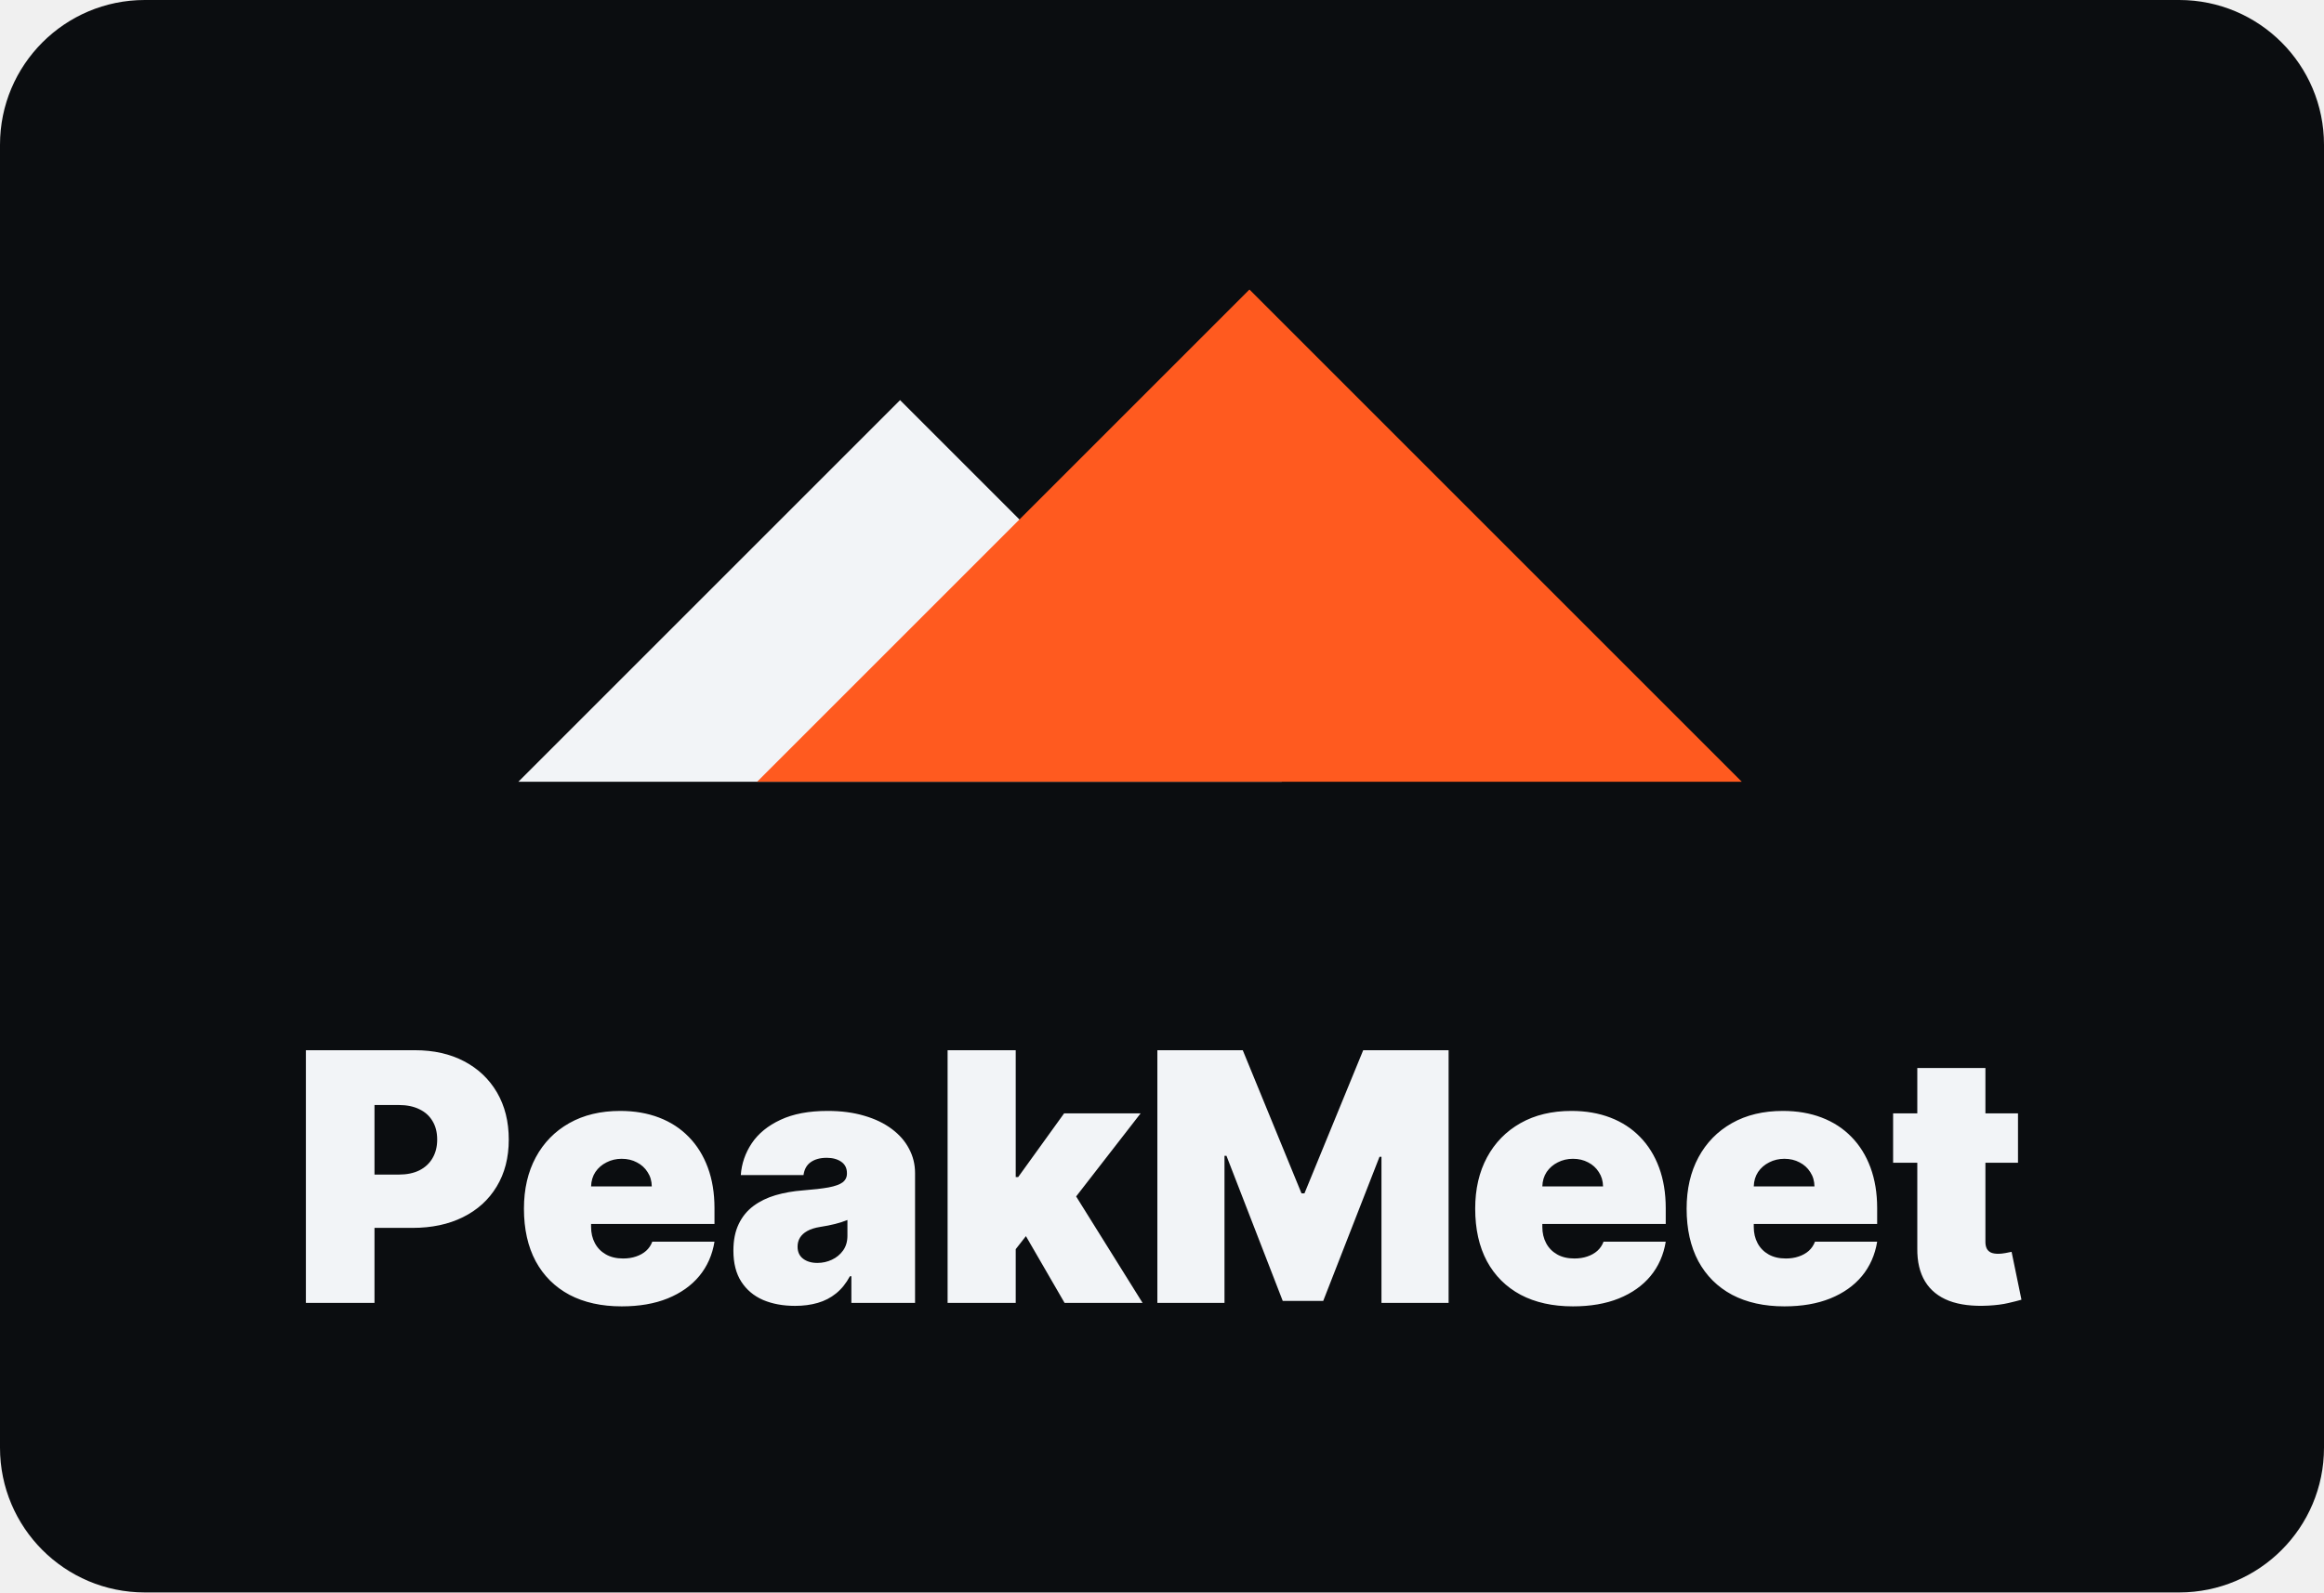
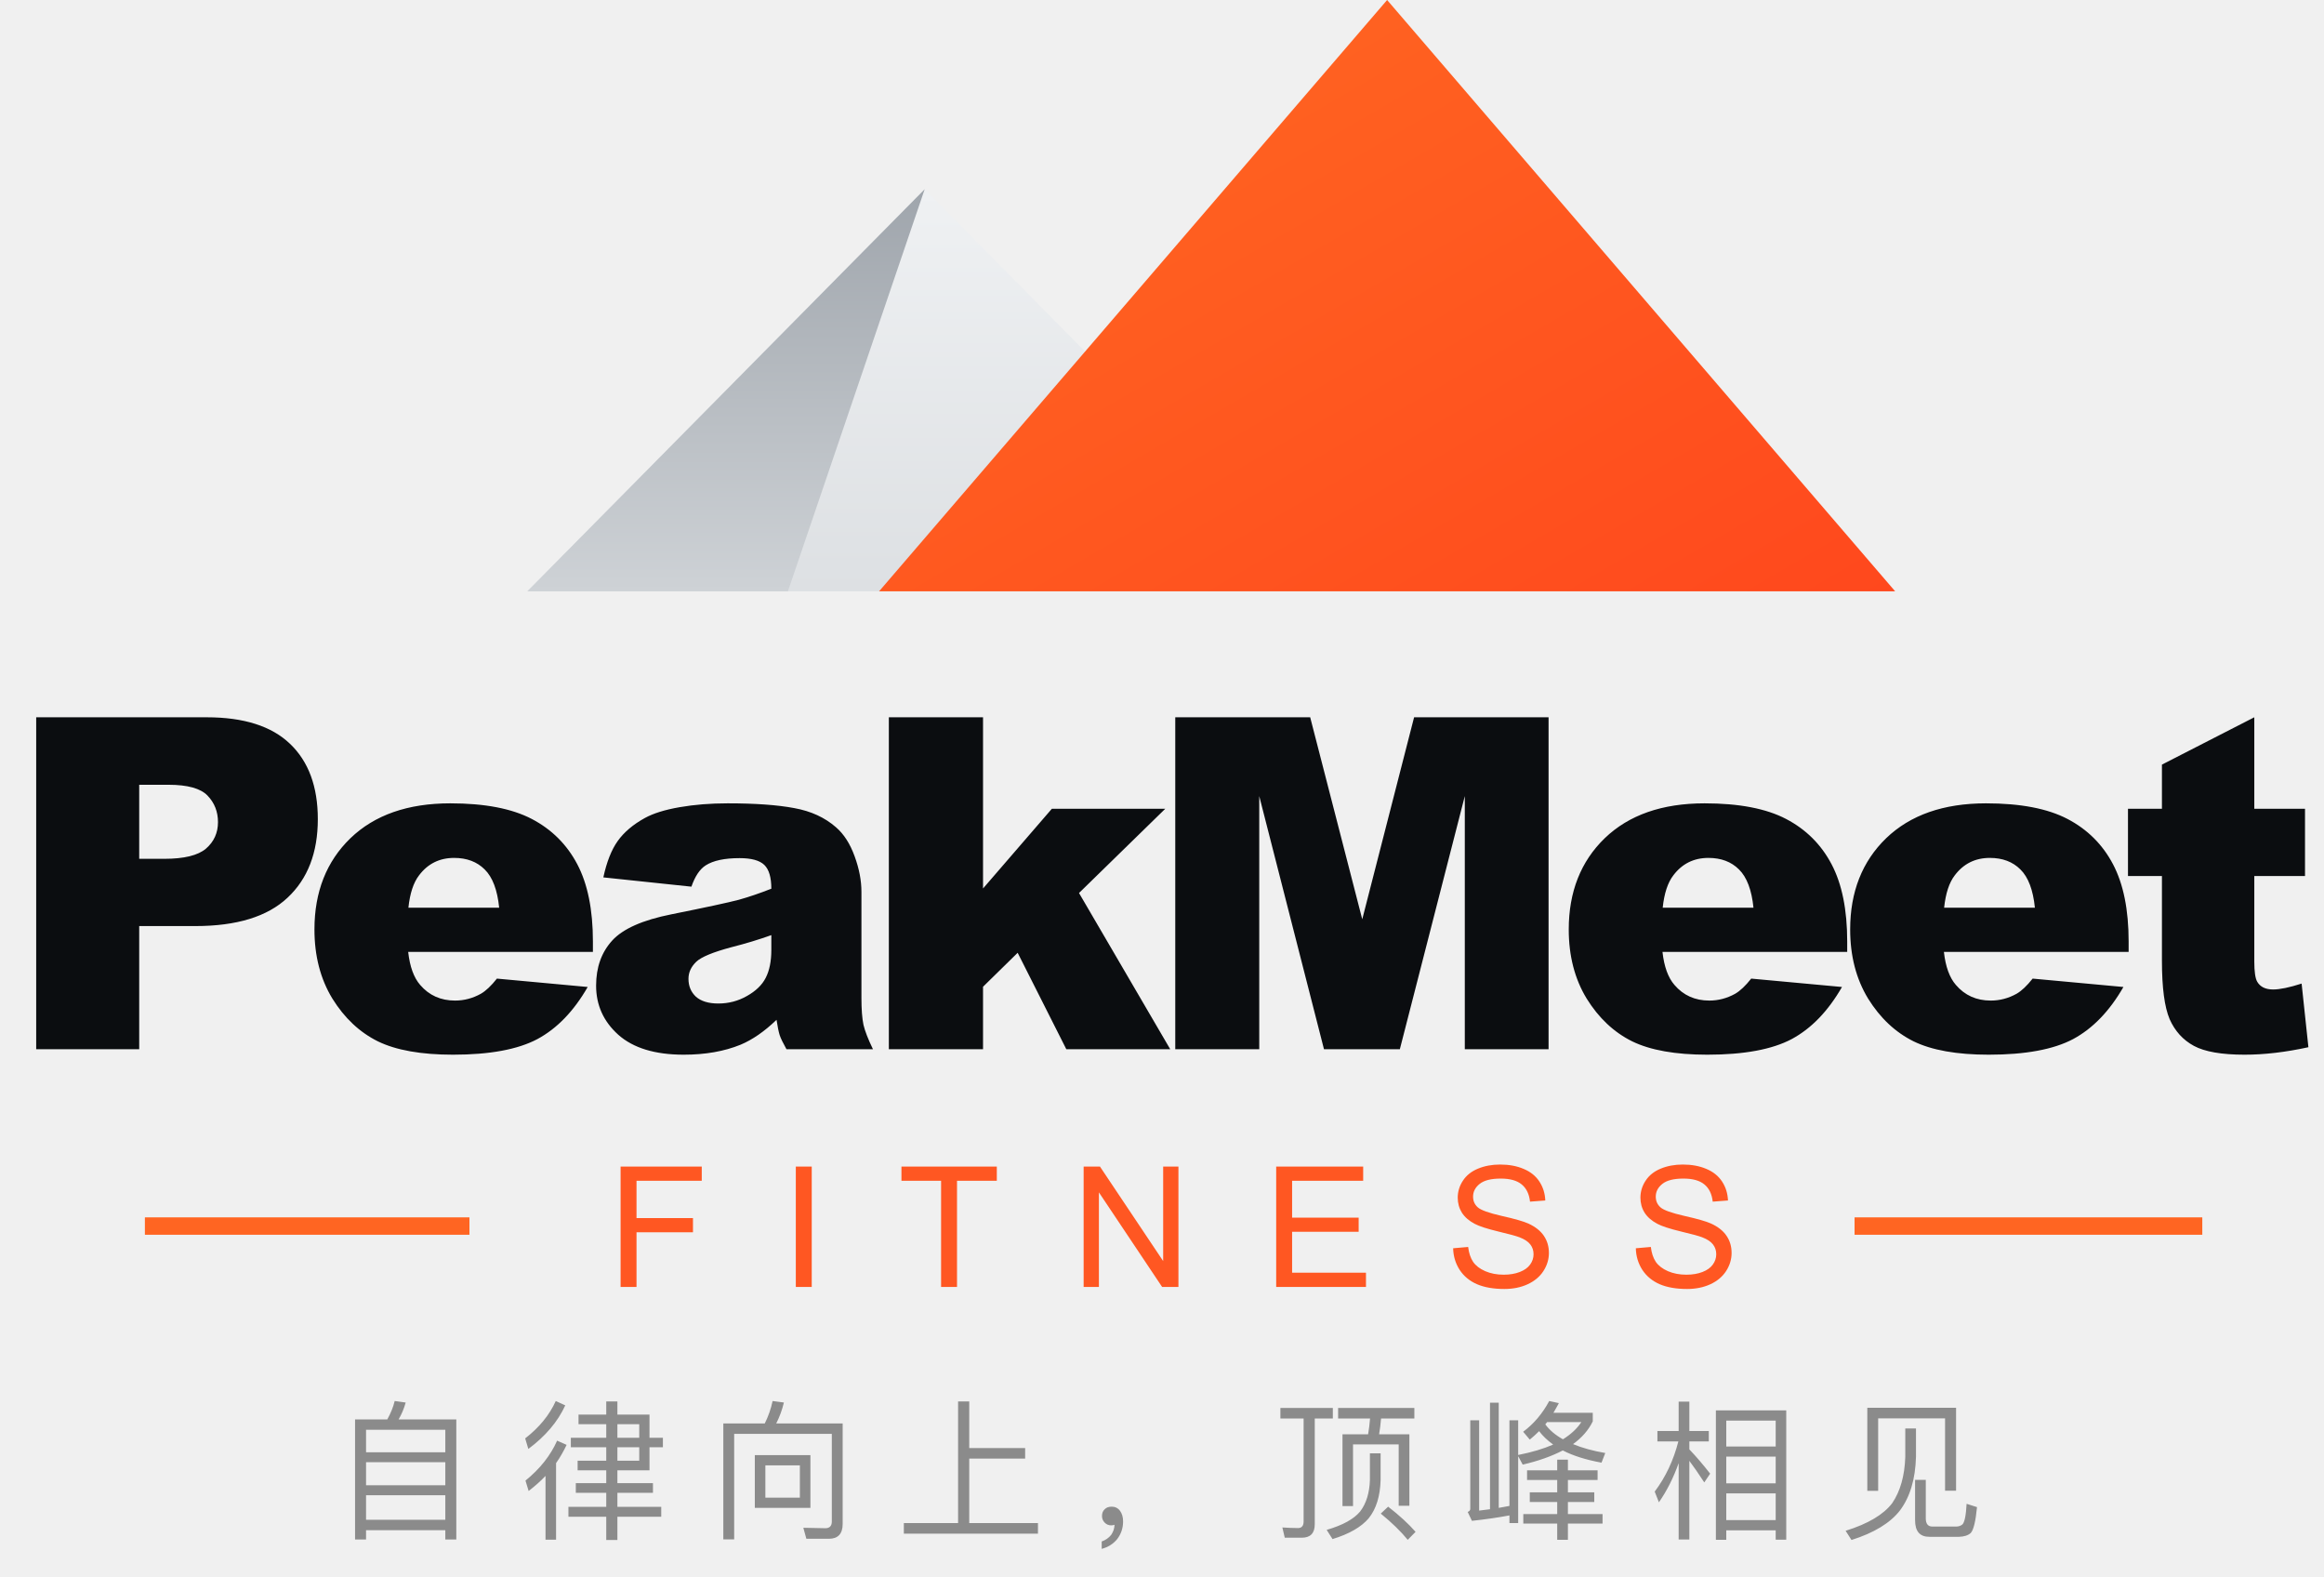
- <svg xmlns="http://www.w3.org/2000/svg" width="321" height="220" viewBox="0 0 321 220" fill="none">
-   <rect width="321" height="220" rx="20" fill="#0B0D10" />
-   <g clip-path="url(#clip0_2002_122)">
-     <rect x="60.5" y="28" width="200" height="98" rx="38" fill="#0B0D10" />
-     <g clip-path="url(#clip1_2002_122)">
-       <rect x="61.6" y="118" width="88.702" height="88.702" transform="rotate(-45 61.5999 118)" fill="#F2F4F7" />
-       <rect x="94.579" y="118" width="110.309" height="110.309" transform="rotate(-45 94.5788 118)" fill="#FF5A1F" />
-     </g>
-   </g>
-   <path d="M42.25 180V145.091H57.318C59.909 145.091 62.176 145.602 64.119 146.625C66.062 147.648 67.574 149.085 68.653 150.938C69.733 152.79 70.273 154.955 70.273 157.432C70.273 159.932 69.716 162.097 68.602 163.926C67.5 165.756 65.949 167.165 63.949 168.153C61.96 169.142 59.636 169.636 56.977 169.636H47.977V162.273H55.068C56.182 162.273 57.131 162.08 57.915 161.693C58.71 161.295 59.318 160.733 59.739 160.006C60.17 159.278 60.386 158.42 60.386 157.432C60.386 156.432 60.17 155.58 59.739 154.875C59.318 154.159 58.71 153.614 57.915 153.239C57.131 152.852 56.182 152.659 55.068 152.659H51.727V180H42.25ZM85.869 180.477C83.074 180.477 80.665 179.943 78.642 178.875C76.631 177.795 75.079 176.25 73.989 174.239C72.909 172.216 72.369 169.795 72.369 166.977C72.369 164.273 72.915 161.909 74.006 159.886C75.097 157.864 76.636 156.29 78.625 155.165C80.614 154.04 82.96 153.477 85.665 153.477C87.642 153.477 89.432 153.784 91.034 154.398C92.636 155.011 94.006 155.903 95.142 157.074C96.278 158.233 97.153 159.642 97.767 161.301C98.381 162.96 98.688 164.83 98.688 166.909V169.091H75.301V163.909H90.028C90.017 163.159 89.824 162.5 89.449 161.932C89.085 161.352 88.591 160.903 87.966 160.585C87.352 160.256 86.653 160.091 85.869 160.091C85.108 160.091 84.409 160.256 83.773 160.585C83.136 160.903 82.625 161.347 82.239 161.915C81.864 162.483 81.665 163.148 81.642 163.909V169.5C81.642 170.341 81.818 171.091 82.171 171.75C82.523 172.409 83.028 172.926 83.688 173.301C84.347 173.676 85.142 173.864 86.074 173.864C86.722 173.864 87.312 173.773 87.847 173.591C88.392 173.409 88.858 173.148 89.244 172.807C89.631 172.455 89.915 172.034 90.097 171.545H98.688C98.392 173.364 97.693 174.943 96.591 176.284C95.489 177.614 94.028 178.648 92.21 179.386C90.403 180.114 88.29 180.477 85.869 180.477ZM109.822 180.409C108.152 180.409 106.675 180.136 105.391 179.591C104.118 179.034 103.118 178.193 102.391 177.068C101.663 175.943 101.3 174.511 101.3 172.773C101.3 171.341 101.544 170.119 102.033 169.108C102.521 168.085 103.203 167.25 104.078 166.602C104.953 165.955 105.97 165.46 107.129 165.119C108.3 164.778 109.561 164.557 110.913 164.455C112.379 164.341 113.555 164.205 114.442 164.045C115.339 163.875 115.987 163.642 116.385 163.347C116.783 163.04 116.982 162.636 116.982 162.136V162.068C116.982 161.386 116.72 160.864 116.197 160.5C115.675 160.136 115.004 159.955 114.186 159.955C113.288 159.955 112.555 160.153 111.987 160.551C111.43 160.937 111.095 161.534 110.982 162.341H102.322C102.436 160.75 102.942 159.284 103.839 157.943C104.749 156.591 106.072 155.511 107.811 154.705C109.55 153.886 111.72 153.477 114.322 153.477C116.197 153.477 117.879 153.699 119.368 154.142C120.857 154.574 122.124 155.182 123.169 155.966C124.214 156.739 125.01 157.648 125.555 158.693C126.112 159.727 126.391 160.852 126.391 162.068V180H117.595V176.318H117.391C116.868 177.295 116.232 178.085 115.482 178.688C114.743 179.29 113.896 179.727 112.942 180C111.999 180.273 110.959 180.409 109.822 180.409ZM112.891 174.477C113.607 174.477 114.277 174.33 114.902 174.034C115.538 173.739 116.055 173.312 116.453 172.756C116.851 172.199 117.05 171.523 117.05 170.727V168.545C116.8 168.648 116.533 168.744 116.249 168.835C115.976 168.926 115.68 169.011 115.362 169.091C115.055 169.17 114.726 169.244 114.374 169.312C114.033 169.381 113.675 169.443 113.3 169.5C112.572 169.614 111.976 169.801 111.51 170.062C111.055 170.312 110.714 170.625 110.487 171C110.271 171.364 110.163 171.773 110.163 172.227C110.163 172.955 110.419 173.511 110.93 173.898C111.442 174.284 112.095 174.477 112.891 174.477ZM139.341 173.795L139.409 162.614H140.636L146.977 153.818H157.545L146.909 167.523H144.25L139.341 173.795ZM130.886 180V145.091H140.295V180H130.886ZM147.045 180L141.045 169.636L147.182 162.955L157.818 180H147.045ZM159.859 145.091H171.655L179.768 164.864H180.178L188.291 145.091H200.087V180H190.814V159.818H190.541L182.768 179.727H177.178L169.405 159.682H169.132V180H159.859V145.091ZM217.26 180.477C214.464 180.477 212.055 179.943 210.033 178.875C208.021 177.795 206.47 176.25 205.379 174.239C204.3 172.216 203.76 169.795 203.76 166.977C203.76 164.273 204.305 161.909 205.396 159.886C206.487 157.864 208.027 156.29 210.016 155.165C212.004 154.04 214.351 153.477 217.055 153.477C219.033 153.477 220.822 153.784 222.425 154.398C224.027 155.011 225.396 155.903 226.533 157.074C227.669 158.233 228.544 159.642 229.158 161.301C229.771 162.96 230.078 164.83 230.078 166.909V169.091H206.692V163.909H221.419C221.408 163.159 221.214 162.5 220.839 161.932C220.476 161.352 219.982 160.903 219.357 160.585C218.743 160.256 218.044 160.091 217.26 160.091C216.499 160.091 215.8 160.256 215.163 160.585C214.527 160.903 214.016 161.347 213.629 161.915C213.254 162.483 213.055 163.148 213.033 163.909V169.5C213.033 170.341 213.209 171.091 213.561 171.75C213.913 172.409 214.419 172.926 215.078 173.301C215.737 173.676 216.533 173.864 217.464 173.864C218.112 173.864 218.703 173.773 219.237 173.591C219.783 173.409 220.249 173.148 220.635 172.807C221.021 172.455 221.305 172.034 221.487 171.545H230.078C229.783 173.364 229.084 174.943 227.982 176.284C226.879 177.614 225.419 178.648 223.601 179.386C221.794 180.114 219.68 180.477 217.26 180.477ZM246.463 180.477C243.668 180.477 241.259 179.943 239.236 178.875C237.224 177.795 235.673 176.25 234.582 174.239C233.503 172.216 232.963 169.795 232.963 166.977C232.963 164.273 233.509 161.909 234.599 159.886C235.69 157.864 237.23 156.29 239.219 155.165C241.207 154.04 243.554 153.477 246.259 153.477C248.236 153.477 250.026 153.784 251.628 154.398C253.23 155.011 254.599 155.903 255.736 157.074C256.872 158.233 257.747 159.642 258.361 161.301C258.974 162.96 259.281 164.83 259.281 166.909V169.091H235.895V163.909H250.622C250.611 163.159 250.418 162.5 250.043 161.932C249.679 161.352 249.185 160.903 248.56 160.585C247.946 160.256 247.247 160.091 246.463 160.091C245.702 160.091 245.003 160.256 244.366 160.585C243.73 160.903 243.219 161.347 242.832 161.915C242.457 162.483 242.259 163.148 242.236 163.909V169.5C242.236 170.341 242.412 171.091 242.764 171.75C243.116 172.409 243.622 172.926 244.281 173.301C244.94 173.676 245.736 173.864 246.668 173.864C247.315 173.864 247.906 173.773 248.44 173.591C248.986 173.409 249.452 173.148 249.838 172.807C250.224 172.455 250.509 172.034 250.69 171.545H259.281C258.986 173.364 258.287 174.943 257.185 176.284C256.082 177.614 254.622 178.648 252.804 179.386C250.997 180.114 248.884 180.477 246.463 180.477ZM278.734 153.818V160.636H261.484V153.818H278.734ZM264.825 147.545H274.234V171.58C274.234 171.943 274.297 172.25 274.422 172.5C274.547 172.739 274.74 172.92 275.001 173.045C275.263 173.159 275.598 173.216 276.007 173.216C276.291 173.216 276.621 173.182 276.996 173.114C277.382 173.045 277.666 172.989 277.848 172.943L279.212 179.557C278.791 179.682 278.189 179.835 277.405 180.017C276.632 180.199 275.712 180.318 274.643 180.375C272.484 180.489 270.672 180.267 269.206 179.71C267.74 179.142 266.638 178.25 265.899 177.034C265.161 175.818 264.803 174.295 264.825 172.466V147.545Z" fill="#F2F4F7" />
+ <svg xmlns="http://www.w3.org/2000/svg" width="401" height="272" viewBox="0 0 401 272" fill="none">
+   <path d="M91 102L159.552 32.64L228.105 102H91Z" fill="url(#paint0_linear_2008_1116)" />
+   <path d="M91 102L159.552 32.64L135.952 102H91Z" fill="url(#paint1_linear_2008_1116)" />
+   <path d="M151.686 102L239.343 0L327 102H151.686Z" fill="url(#paint2_linear_2008_1116)" />
+   <path d="M6.245 123.734H35.659C42.066 123.734 46.857 125.258 50.034 128.305C53.237 131.352 54.839 135.688 54.839 141.312C54.839 147.094 53.094 151.612 49.605 154.867C46.141 158.122 40.842 159.75 33.706 159.75H24.019V181H6.245V123.734ZM24.019 148.148H28.355C31.766 148.148 34.162 147.562 35.542 146.391C36.922 145.193 37.612 143.669 37.612 141.82C37.612 140.023 37.014 138.5 35.816 137.25C34.618 136 32.365 135.375 29.058 135.375H24.019V148.148ZM102.305 164.203H70.43C70.716 166.755 71.406 168.656 72.5 169.906C74.037 171.703 76.042 172.602 78.516 172.602C80.078 172.602 81.562 172.211 82.969 171.43C83.828 170.935 84.753 170.062 85.742 168.812L101.406 170.258C99.01 174.424 96.12 177.419 92.734 179.242C89.349 181.039 84.492 181.938 78.164 181.938C72.669 181.938 68.346 181.169 65.195 179.633C62.044 178.07 59.427 175.609 57.344 172.25C55.286 168.865 54.258 164.893 54.258 160.336C54.258 153.852 56.328 148.604 60.469 144.594C64.635 140.583 70.378 138.578 77.695 138.578C83.633 138.578 88.32 139.477 91.758 141.273C95.195 143.07 97.812 145.674 99.609 149.086C101.406 152.497 102.305 156.938 102.305 162.406V164.203ZM86.133 156.586C85.82 153.513 84.987 151.312 83.633 149.984C82.305 148.656 80.547 147.992 78.359 147.992C75.833 147.992 73.815 148.995 72.305 151C71.341 152.25 70.729 154.112 70.469 156.586H86.133ZM119.302 152.953L104.106 151.352C104.679 148.695 105.499 146.612 106.567 145.102C107.661 143.565 109.223 142.237 111.255 141.117C112.713 140.31 114.718 139.685 117.27 139.242C119.822 138.799 122.583 138.578 125.552 138.578C130.317 138.578 134.145 138.852 137.036 139.398C139.927 139.919 142.335 141.026 144.263 142.719C145.617 143.891 146.684 145.557 147.466 147.719C148.247 149.854 148.638 151.898 148.638 153.852V172.172C148.638 174.125 148.755 175.661 148.989 176.781C149.249 177.875 149.796 179.281 150.63 181H135.708C135.109 179.932 134.718 179.125 134.536 178.578C134.354 178.005 134.171 177.12 133.989 175.922C131.906 177.927 129.835 179.359 127.778 180.219C124.966 181.365 121.697 181.938 117.973 181.938C113.026 181.938 109.263 180.792 106.684 178.5C104.132 176.208 102.856 173.383 102.856 170.023C102.856 166.872 103.781 164.281 105.63 162.25C107.479 160.219 110.89 158.708 115.864 157.719C121.828 156.521 125.695 155.688 127.466 155.219C129.236 154.724 131.111 154.086 133.091 153.305C133.091 151.352 132.687 149.984 131.88 149.203C131.072 148.422 129.653 148.031 127.622 148.031C125.018 148.031 123.065 148.448 121.763 149.281C120.747 149.932 119.927 151.156 119.302 152.953ZM133.091 161.312C130.903 162.094 128.624 162.784 126.255 163.383C123.026 164.242 120.981 165.089 120.122 165.922C119.236 166.781 118.794 167.758 118.794 168.852C118.794 170.102 119.223 171.13 120.083 171.938C120.968 172.719 122.257 173.109 123.95 173.109C125.721 173.109 127.361 172.68 128.872 171.82C130.408 170.961 131.489 169.919 132.114 168.695C132.765 167.445 133.091 165.831 133.091 163.852V161.312ZM153.369 123.734H169.619V153.266L181.494 139.516H201.064L186.181 154.047L201.923 181H183.994L175.595 164.359L169.619 170.219V181H153.369V123.734ZM202.788 123.734H226.069L235.053 158.578L243.998 123.734H267.202V181H252.748V137.328L241.538 181H228.452L217.28 137.328V181H202.788V123.734ZM318.73 164.203H286.855C287.141 166.755 287.831 168.656 288.925 169.906C290.461 171.703 292.467 172.602 294.941 172.602C296.503 172.602 297.987 172.211 299.394 171.43C300.253 170.935 301.178 170.062 302.167 168.812L317.831 170.258C315.435 174.424 312.545 177.419 309.159 179.242C305.774 181.039 300.917 181.938 294.589 181.938C289.094 181.938 284.771 181.169 281.62 179.633C278.469 178.07 275.852 175.609 273.769 172.25C271.711 168.865 270.683 164.893 270.683 160.336C270.683 153.852 272.753 148.604 276.894 144.594C281.06 140.583 286.803 138.578 294.12 138.578C300.058 138.578 304.745 139.477 308.183 141.273C311.62 143.07 314.237 145.674 316.034 149.086C317.831 152.497 318.73 156.938 318.73 162.406V164.203ZM302.558 156.586C302.245 153.513 301.412 151.312 300.058 149.984C298.73 148.656 296.972 147.992 294.784 147.992C292.258 147.992 290.24 148.995 288.73 151C287.766 152.25 287.154 154.112 286.894 156.586H302.558ZM367.289 164.203H335.414C335.701 166.755 336.391 168.656 337.484 169.906C339.021 171.703 341.026 172.602 343.5 172.602C345.062 172.602 346.547 172.211 347.953 171.43C348.812 170.935 349.737 170.062 350.727 168.812L366.391 170.258C363.995 174.424 361.104 177.419 357.719 179.242C354.333 181.039 349.477 181.938 343.148 181.938C337.654 181.938 333.331 181.169 330.18 179.633C327.029 178.07 324.411 175.609 322.328 172.25C320.271 168.865 319.242 164.893 319.242 160.336C319.242 153.852 321.312 148.604 325.453 144.594C329.62 140.583 335.362 138.578 342.68 138.578C348.617 138.578 353.305 139.477 356.742 141.273C360.18 143.07 362.797 145.674 364.594 149.086C366.391 152.497 367.289 156.938 367.289 162.406V164.203ZM351.117 156.586C350.805 153.513 349.971 151.312 348.617 149.984C347.289 148.656 345.531 147.992 343.344 147.992C340.818 147.992 338.799 148.995 337.289 151C336.326 152.25 335.714 154.112 335.453 156.586H351.117ZM388.973 123.734V139.516H397.723V151.117H388.973V165.844C388.973 167.615 389.143 168.786 389.481 169.359C390.002 170.245 390.914 170.688 392.216 170.688C393.388 170.688 395.028 170.349 397.138 169.672L398.309 180.648C394.377 181.508 390.705 181.938 387.294 181.938C383.335 181.938 380.419 181.43 378.544 180.414C376.669 179.398 375.276 177.862 374.364 175.805C373.479 173.721 373.036 170.362 373.036 165.727V151.117H367.177V139.516H373.036V131.898L388.973 123.734Z" fill="#0B0D10" />
+   <rect x="25" y="210" width="56" height="3" fill="#FF6522" />
+   <rect x="320" y="210" width="60" height="3" fill="#FF6522" />
+   <path d="M107.082 222V201.241H121.086V203.691H109.829V210.12H119.571V212.569H109.829V222H107.082ZM137.316 222V201.241H140.063V222H137.316ZM162.382 222V203.691H155.543V201.241H171.997V203.691H165.129V222H162.382ZM186.98 222V201.241H189.798L200.702 217.54V201.241H203.335V222H200.518L189.614 205.688V222H186.98ZM220.202 222V201.241H235.212V203.691H222.95V210.049H234.433V212.484H222.95V219.55H235.694V222H220.202ZM250.734 215.331L253.325 215.104C253.448 216.142 253.731 216.997 254.175 217.667C254.628 218.328 255.327 218.866 256.271 219.281C257.215 219.687 258.277 219.89 259.457 219.89C260.505 219.89 261.43 219.734 262.232 219.423C263.034 219.111 263.629 218.687 264.016 218.148C264.413 217.601 264.611 217.006 264.611 216.364C264.611 215.713 264.422 215.146 264.045 214.665C263.667 214.174 263.044 213.764 262.175 213.433C261.618 213.216 260.387 212.881 258.48 212.428C256.573 211.965 255.237 211.531 254.472 211.125C253.481 210.606 252.74 209.964 252.249 209.199C251.768 208.425 251.527 207.561 251.527 206.608C251.527 205.56 251.824 204.583 252.419 203.677C253.014 202.761 253.882 202.067 255.025 201.595C256.167 201.123 257.436 200.887 258.834 200.887C260.372 200.887 261.727 201.137 262.898 201.638C264.078 202.129 264.984 202.855 265.616 203.818C266.249 204.781 266.589 205.872 266.636 207.089L264.002 207.288C263.86 205.975 263.379 204.984 262.558 204.314C261.746 203.644 260.542 203.309 258.947 203.309C257.285 203.309 256.072 203.615 255.308 204.229C254.553 204.833 254.175 205.565 254.175 206.424C254.175 207.17 254.444 207.783 254.982 208.265C255.511 208.746 256.889 209.242 259.117 209.751C261.354 210.252 262.888 210.691 263.719 211.068C264.927 211.625 265.819 212.333 266.395 213.192C266.971 214.042 267.259 215.024 267.259 216.138C267.259 217.242 266.943 218.285 266.31 219.267C265.678 220.239 264.767 220.999 263.577 221.547C262.397 222.085 261.066 222.354 259.584 222.354C257.706 222.354 256.129 222.08 254.855 221.533C253.59 220.985 252.594 220.164 251.867 219.069C251.149 217.964 250.772 216.718 250.734 215.331ZM282.257 215.331L284.848 215.104C284.971 216.142 285.254 216.997 285.698 217.667C286.151 218.328 286.849 218.866 287.793 219.281C288.737 219.687 289.799 219.89 290.979 219.89C292.027 219.89 292.952 219.734 293.755 219.423C294.557 219.111 295.152 218.687 295.539 218.148C295.936 217.601 296.134 217.006 296.134 216.364C296.134 215.713 295.945 215.146 295.567 214.665C295.19 214.174 294.567 213.764 293.698 213.433C293.141 213.216 291.909 212.881 290.002 212.428C288.096 211.965 286.76 211.531 285.995 211.125C285.004 210.606 284.263 209.964 283.772 209.199C283.29 208.425 283.05 207.561 283.05 206.608C283.05 205.56 283.347 204.583 283.942 203.677C284.537 202.761 285.405 202.067 286.547 201.595C287.69 201.123 288.959 200.887 290.356 200.887C291.895 200.887 293.25 201.137 294.42 201.638C295.6 202.129 296.507 202.855 297.139 203.818C297.772 204.781 298.111 205.872 298.159 207.089L295.525 207.288C295.383 205.975 294.902 204.984 294.081 204.314C293.269 203.644 292.065 203.309 290.47 203.309C288.808 203.309 287.595 203.615 286.831 204.229C286.075 204.833 285.698 205.565 285.698 206.424C285.698 207.17 285.967 207.783 286.505 208.265C287.033 208.746 288.412 209.242 290.64 209.751C292.877 210.252 294.411 210.691 295.242 211.068C296.45 211.625 297.342 212.333 297.918 213.192C298.494 214.042 298.782 215.024 298.782 216.138C298.782 217.242 298.465 218.285 297.833 219.267C297.2 220.239 296.29 220.999 295.1 221.547C293.92 222.085 292.589 222.354 291.107 222.354C289.228 222.354 287.652 222.08 286.377 221.533C285.112 220.985 284.117 220.164 283.39 219.069C282.672 217.964 282.295 216.718 282.257 215.331Z" fill="#FF5722" />
+   <path d="M78.736 244.852V265.574H76.838V263.962H63.162V265.574H61.264V244.852H66.828C67.4 243.812 67.842 242.772 68.102 241.68L70 241.94C69.714 242.98 69.298 243.968 68.778 244.852H78.736ZM63.162 262.168H76.838V257.93H63.162V262.168ZM63.162 256.214H76.838V252.236H63.162V256.214ZM63.162 250.52H76.838V246.646H63.162V250.52ZM112.068 253.64H106.53V255.85H112.666V257.514H106.53V259.932H114.096V261.648H106.53V265.652H104.606V261.648H98.08V259.932H104.606V257.514H99.354V255.85H104.606V253.64H99.666V251.976H104.606V249.662H98.496V248.024H104.606V245.684H99.822V244.02H104.606V241.758H106.53V244.02H112.068V248.024H114.382V249.662H112.068V253.64ZM106.53 245.684V248.024H110.3V245.684H106.53ZM106.53 249.662V251.976H110.3V249.662H106.53ZM94.128 254.602C93.244 255.538 92.256 256.396 91.216 257.202L90.67 255.408C93.166 253.38 94.986 251.092 96.13 248.518L97.768 249.246C97.248 250.338 96.65 251.404 95.948 252.392V265.6H94.128V254.602ZM95.896 241.68L97.534 242.434C96.234 245.268 94.102 247.764 91.164 249.948L90.618 248.128C93.036 246.256 94.804 244.098 95.896 241.68ZM130.242 251.014H139.836V260.114H130.242V251.014ZM138.016 258.346V252.782H132.062V258.346H138.016ZM133.31 241.68L135.26 241.94C134.948 243.24 134.506 244.436 133.934 245.554H145.4V262.896C145.4 264.586 144.594 265.444 143.034 265.444H139.134L138.614 263.546L142.41 263.624C143.138 263.624 143.528 263.234 143.528 262.48V247.348H126.68V265.548H124.808V245.554H131.958C132.582 244.306 133.024 243.032 133.31 241.68ZM165.316 241.758H167.24V249.792H176.886V251.612H167.24V262.74H179.096V264.56H155.956V262.74H165.316V241.758ZM191.836 259.906C192.408 259.906 192.902 260.14 193.266 260.634C193.604 261.102 193.786 261.7 193.786 262.454C193.786 263.598 193.448 264.612 192.772 265.496C192.096 266.328 191.186 266.9 190.094 267.186V265.912C190.77 265.678 191.316 265.288 191.732 264.768C192.096 264.222 192.304 263.65 192.304 263.026C192.2 263.078 191.992 263.13 191.732 263.13C191.29 263.13 190.926 262.974 190.614 262.662C190.302 262.35 190.146 261.96 190.146 261.518C190.146 261.024 190.302 260.634 190.614 260.348C190.926 260.036 191.316 259.906 191.836 259.906ZM230.888 242.876H244.044V244.696H238.298C238.22 245.632 238.116 246.542 237.96 247.426H243.186V259.75H241.34V249.168H233.462V259.802H231.642V247.426H236.062C236.218 246.542 236.322 245.632 236.4 244.696H230.888V242.876ZM239.52 259.906C241.392 261.362 242.978 262.792 244.252 264.248L242.9 265.626C241.756 264.222 240.222 262.714 238.246 261.102L239.52 259.906ZM236.374 250.702H238.22V255.33C238.142 258.086 237.466 260.296 236.166 261.908C234.892 263.416 232.812 264.612 229.926 265.496L228.912 263.91C231.694 263.104 233.618 262.038 234.71 260.712C235.75 259.334 236.296 257.54 236.374 255.33V250.702ZM224.622 265.262H221.684L221.268 263.494C222.204 263.546 223.114 263.598 223.972 263.598C224.596 263.598 224.934 263.208 224.934 262.48V244.696H220.93V242.876H229.978V244.696H226.858V262.948C226.858 264.482 226.104 265.262 224.622 265.262ZM253.69 245.008H255.224V260.582L257.096 260.348V241.966H258.604V260.114C259.228 260.01 259.852 259.88 260.45 259.776V245.008H261.958V250.988C264.324 250.52 266.326 249.922 267.99 249.194C267.002 248.466 266.196 247.712 265.572 246.88C265.052 247.4 264.532 247.868 263.96 248.336L262.816 246.984C264.636 245.632 266.144 243.864 267.314 241.68L268.978 242.044C268.666 242.616 268.354 243.188 268.042 243.708H274.828V245.19C274.1 246.698 272.956 247.998 271.422 249.116C272.982 249.766 274.854 250.286 276.986 250.65L276.336 252.314C273.632 251.82 271.422 251.118 269.654 250.208C267.756 251.196 265.442 252.028 262.738 252.652L261.958 251.196V262.74H260.45V261.414C258.526 261.778 256.368 262.09 253.976 262.35L253.248 260.816C253.534 260.712 253.69 260.53 253.69 260.296V245.008ZM263.492 253.64H268.692V251.794H270.538V253.64H275.66V255.304H270.538V257.436H275.088V259.1H270.538V261.18H276.518V262.818H270.538V265.626H268.692V262.818H262.842V261.18H268.692V259.1H263.96V257.436H268.692V255.304H263.492V253.64ZM269.68 248.284C271.058 247.426 272.124 246.438 272.852 245.32H266.95L266.638 245.71C267.366 246.698 268.38 247.556 269.68 248.284ZM308.212 243.292V265.6H306.392V263.988H297.864V265.626H296.07V243.292H308.212ZM297.864 262.22H306.392V257.618H297.864V262.22ZM297.864 255.876H306.392V251.274H297.864V255.876ZM297.864 249.532H306.392V245.06H297.864V249.532ZM291.494 252.002V265.574H289.648V252.392C288.764 254.888 287.646 257.124 286.242 259.152L285.514 257.306C287.412 254.784 288.764 251.898 289.596 248.648H285.982V246.854H289.648V241.784H291.494V246.854H294.848V248.648H291.494V250.026C292.69 251.274 293.886 252.678 295.082 254.212L294.068 255.72C293.08 254.212 292.222 252.964 291.494 252.002ZM337.514 242.85V257.15H335.616V244.67H324.072V257.176H322.2V242.85H337.514ZM328.752 246.412H330.598V251.3C330.494 255.174 329.558 258.268 327.816 260.582C326.126 262.74 323.344 264.43 319.47 265.652L318.456 264.066C322.304 262.87 324.982 261.284 326.49 259.308C327.894 257.254 328.648 254.576 328.752 251.3V246.412ZM338.008 265.106H332.912C331.248 265.106 330.442 264.144 330.442 262.246V255.278H332.288V261.908C332.288 262.844 332.652 263.338 333.432 263.338H337.514C337.956 263.338 338.32 263.208 338.606 262.974C338.97 262.636 339.23 261.44 339.334 259.412L341.128 259.984C340.894 262.428 340.53 263.936 340.036 264.456C339.568 264.872 338.892 265.08 338.008 265.106Z" fill="#8B8B8B" />
  <defs>
-     <clipPath id="clip0_2002_122">
-       <rect x="60.5" y="28" width="200" height="98" rx="38" fill="white" />
-     </clipPath>
-     <clipPath id="clip1_2002_122">
-       <rect width="200" height="90" fill="white" transform="translate(61 18)" />
-     </clipPath>
+     <linearGradient id="paint0_linear_2008_1116" x1="91" y1="32.64" x2="91" y2="102" gradientUnits="userSpaceOnUse">
+       <stop stop-color="#EFF1F3" />
+       <stop offset="1" stop-color="#DDE0E3" />
+     </linearGradient>
+     <linearGradient id="paint1_linear_2008_1116" x1="91" y1="32.64" x2="91" y2="102" gradientUnits="userSpaceOnUse">
+       <stop stop-color="#9FA5AC" />
+       <stop offset="1" stop-color="#CED2D6" />
+     </linearGradient>
+     <linearGradient id="paint2_linear_2008_1116" x1="151.686" y1="0" x2="240.359" y2="152.409" gradientUnits="userSpaceOnUse">
+       <stop stop-color="#FF6A22" />
+       <stop offset="1" stop-color="#FF481D" />
+     </linearGradient>
  </defs>
</svg>
